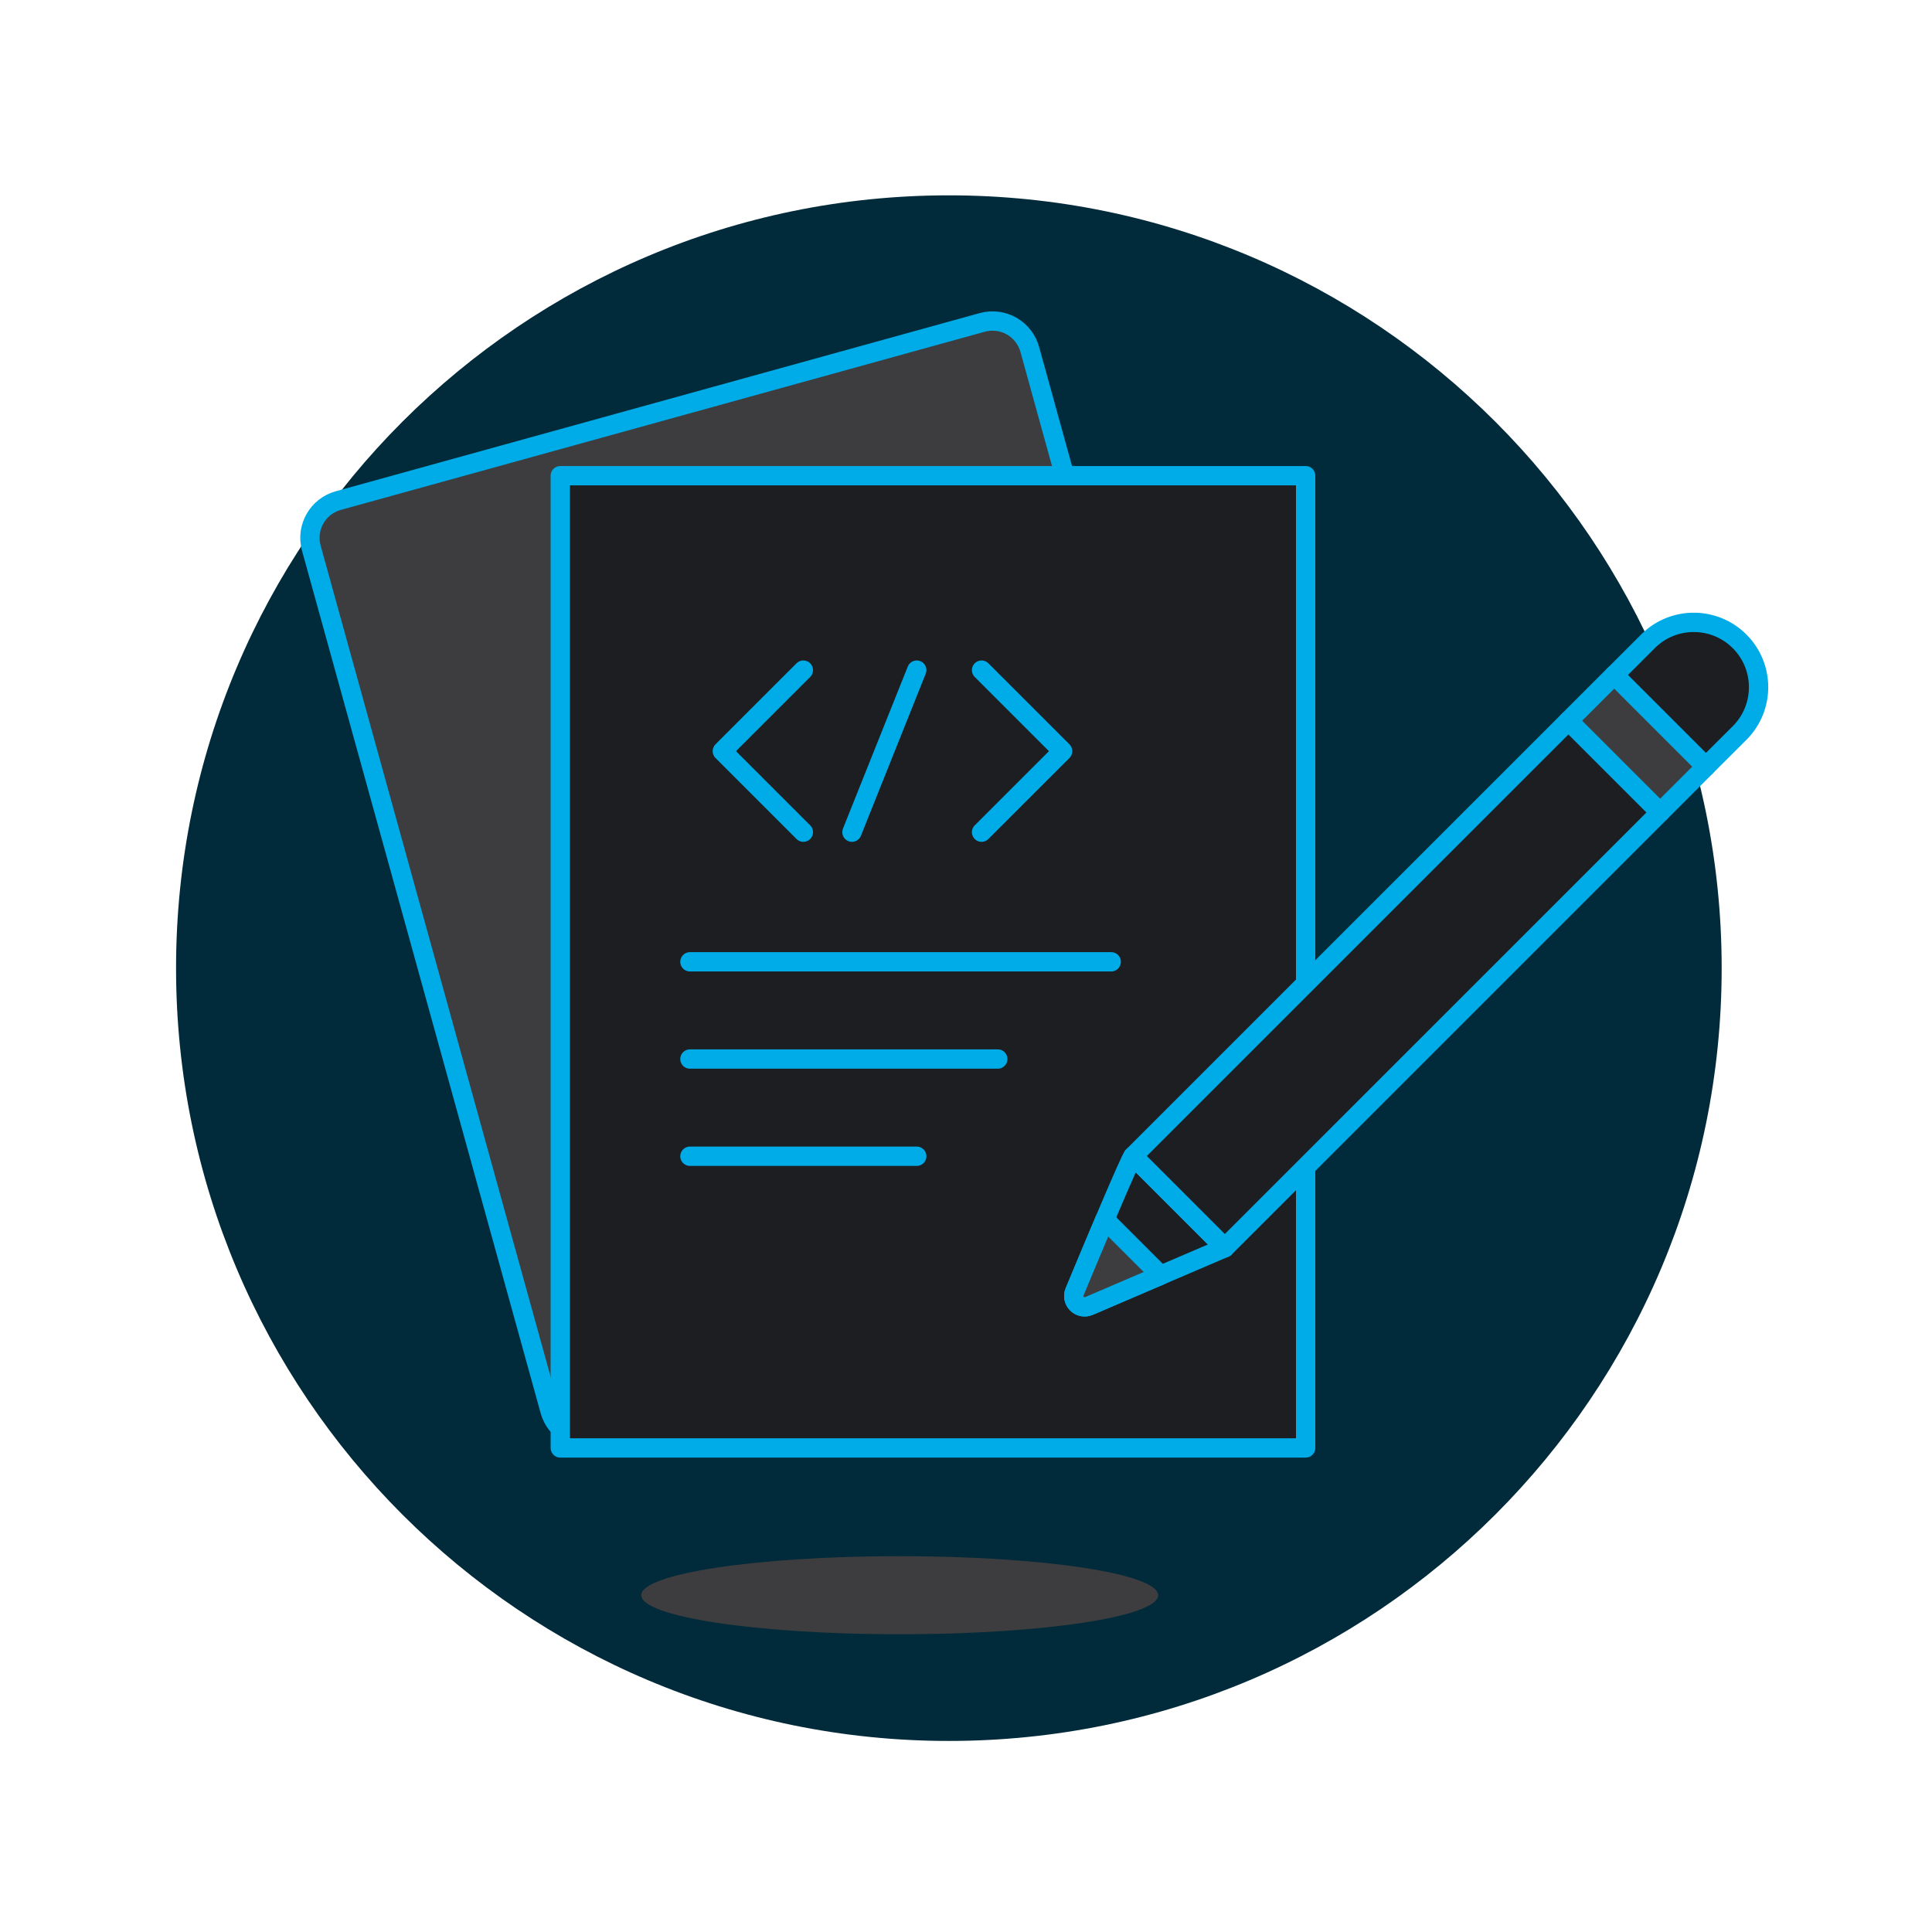
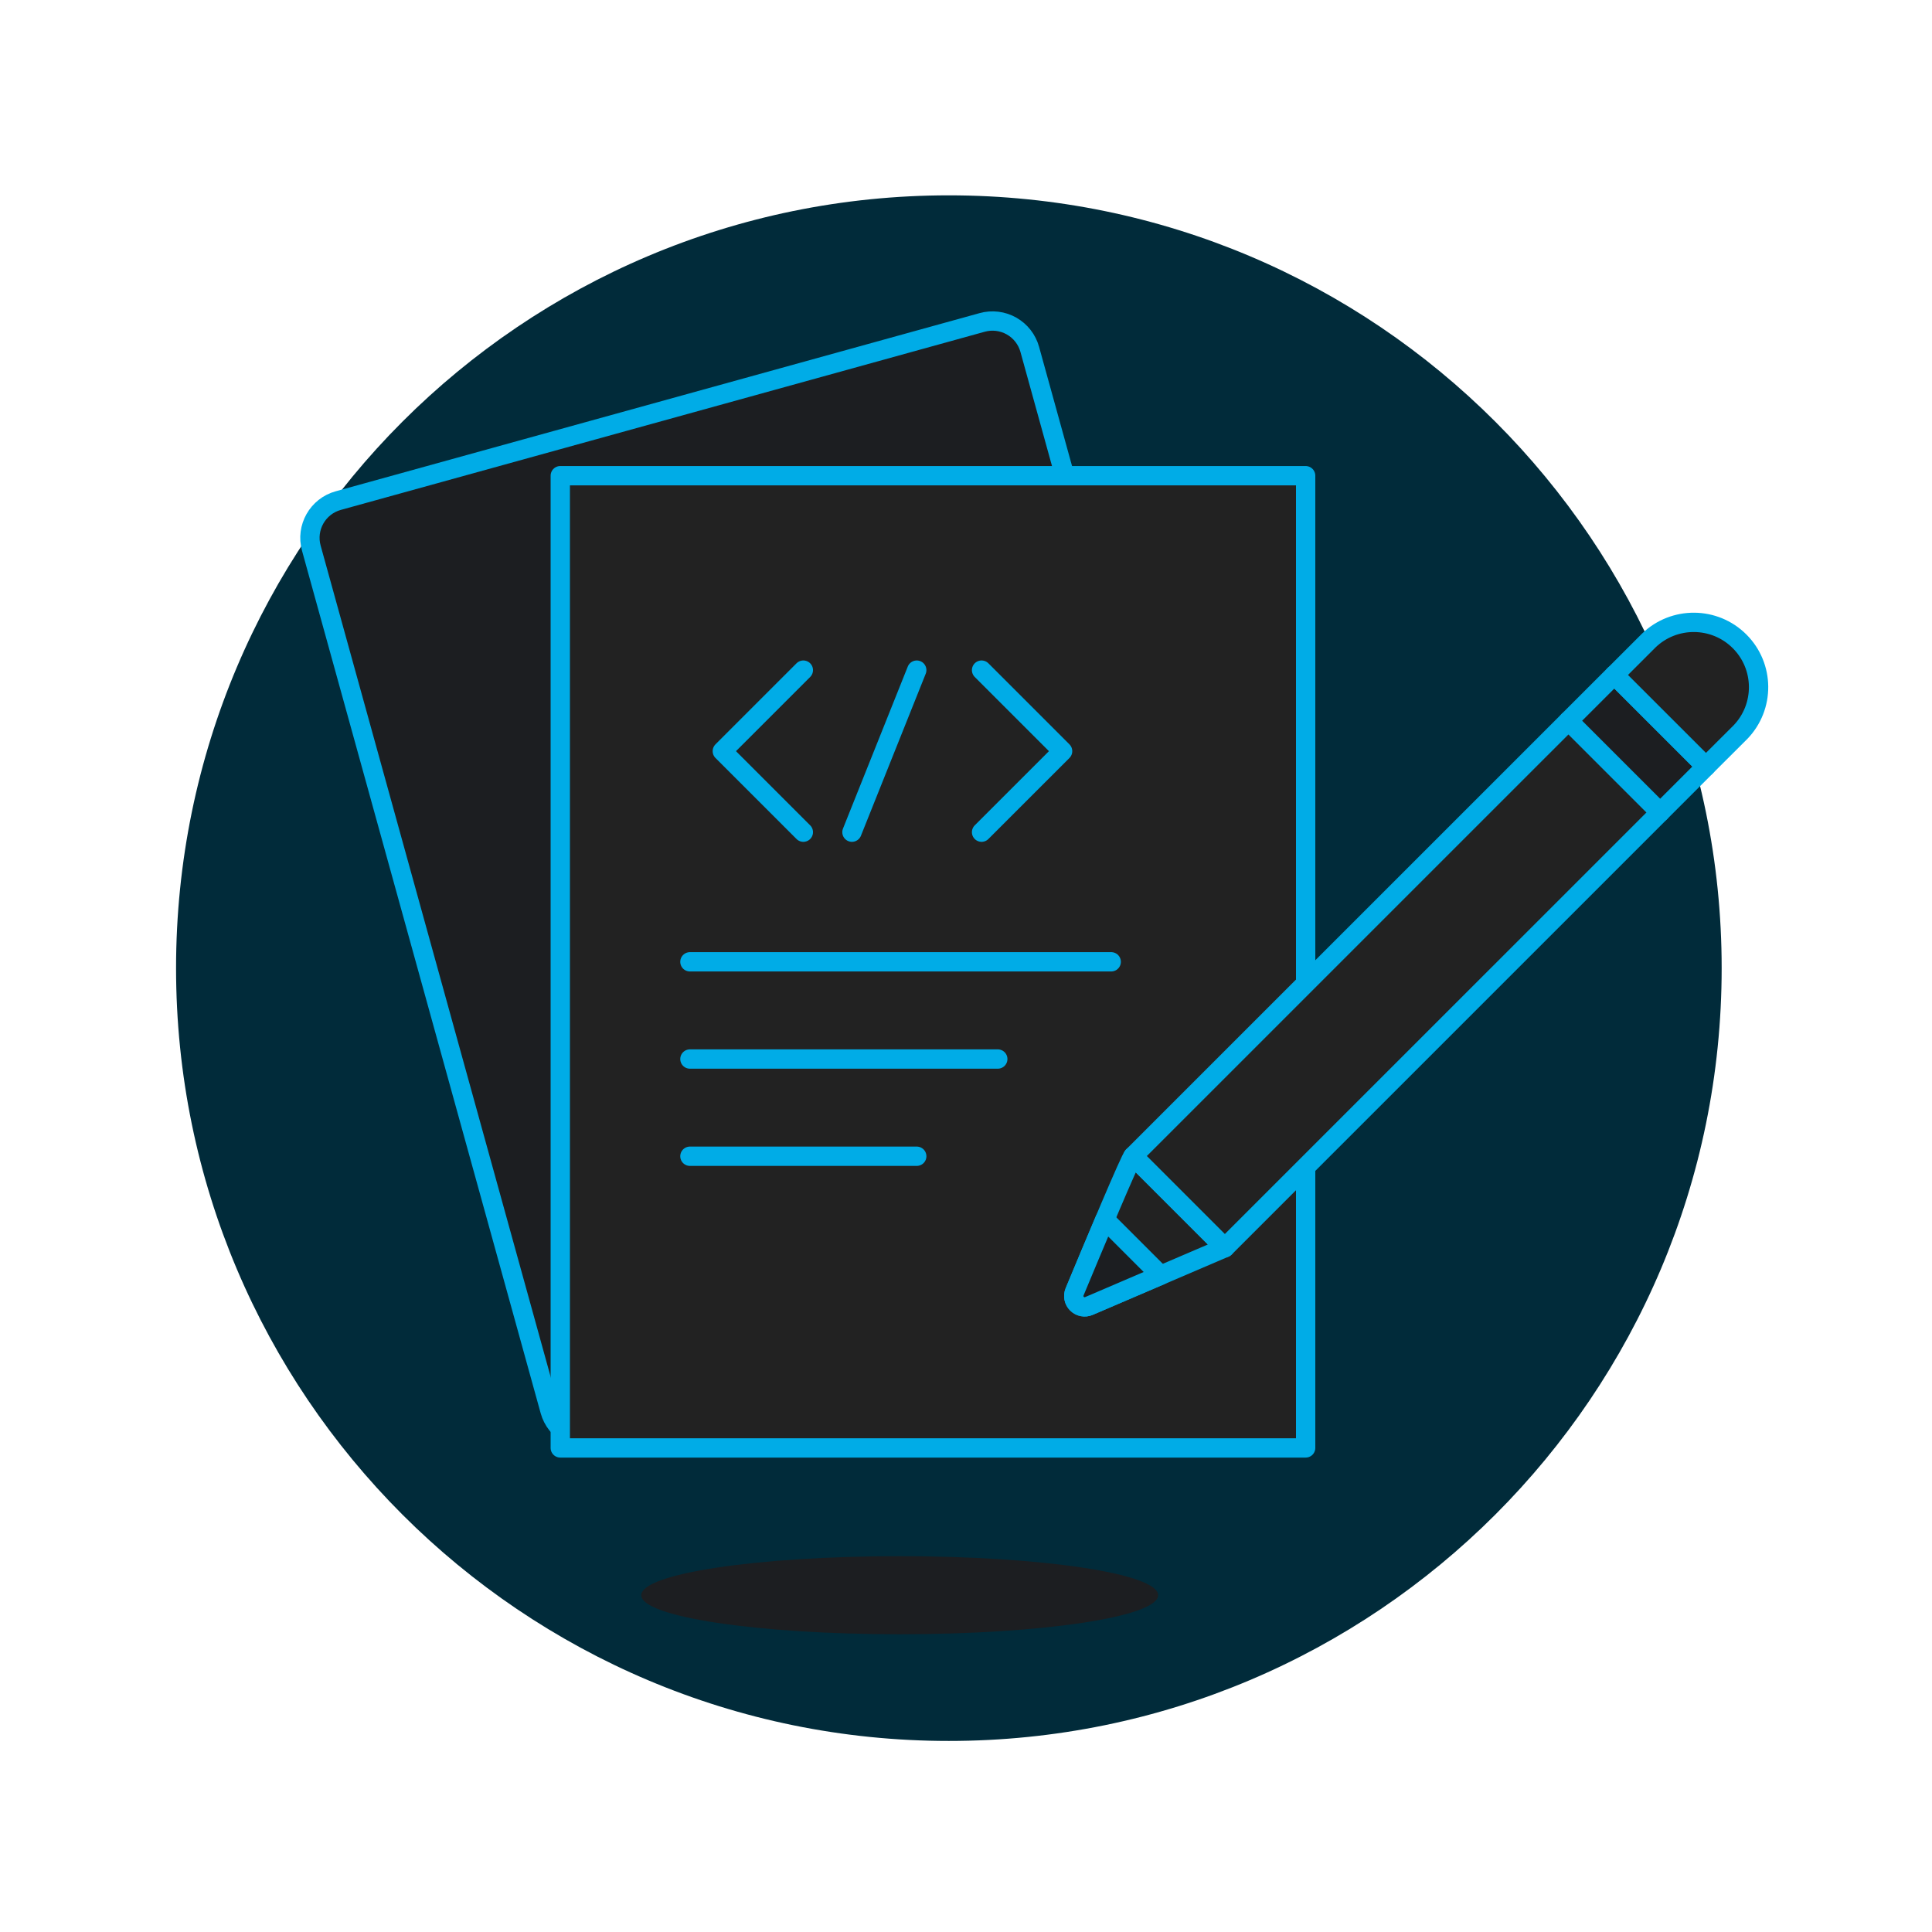
<svg xmlns="http://www.w3.org/2000/svg" version="1.1" viewBox="0 0 200 200" width="200" height="200">
  <g transform="matrix(2,0,0,2,0,0)">
    <path d="M9.113 50.111 A40.000 40.000 0 1 0 89.113 50.111 A40.000 40.000 0 1 0 9.113 50.111 Z" fill="#012b3a" />
-     <path d="M33.192 82.568 A13.377 2.021 0 1 0 59.946 82.568 A13.377 2.021 0 1 0 33.192 82.568 Z" fill="#3d3d3f" />
-     <path d="M66.183,64.656,30.928,74.41a2,2,0,0,1-2.461-1.394L16.114,28.372a2,2,0,0,1,1.394-2.461l33.328-9.222A2,2,0,0,1,53.3,18.083Z" fill="#3d3d3f" stroke="#00ace7" stroke-linecap="round" stroke-linejoin="round" />
-     <path d="M29.000 24.622 L67.580 24.622 L67.580 74.944 L29.000 74.944 Z" fill="#1c1e21" />
+     <path d="M33.192 82.568 A13.377 2.021 0 1 0 59.946 82.568 A13.377 2.021 0 1 0 33.192 82.568 Z" fill="#1c1e21" />
+     <path d="M66.183,64.656,30.928,74.41a2,2,0,0,1-2.461-1.394L16.114,28.372a2,2,0,0,1,1.394-2.461l33.328-9.222A2,2,0,0,1,53.3,18.083Z" fill="#1c1e21" stroke="#00ace7" stroke-linecap="round" stroke-linejoin="round" />
+     <path d="M29.000 24.622 L67.580 24.622 L67.580 74.944 L29.000 74.944 Z" fill="#222222" />
    <path d="M29.000 24.622 L67.580 24.622 L67.580 74.944 L29.000 74.944 Z" fill="none" stroke="#00ace7" stroke-linecap="round" stroke-linejoin="round" />
    <path d="M41.581 34.686L37.387 38.88 41.581 43.073" fill="none" stroke="#00ace7" stroke-linecap="round" stroke-linejoin="round" />
    <path d="M50.806 34.686L55 38.88 50.806 43.073" fill="none" stroke="#00ace7" stroke-linecap="round" stroke-linejoin="round" />
    <path d="M47.451 34.686L44.097 43.073" fill="none" stroke="#00ace7" stroke-linecap="round" stroke-linejoin="round" />
    <path d="M35.71 49.783L57.516 49.783" fill="none" stroke="#00ace7" stroke-linecap="round" stroke-linejoin="round" />
    <path d="M35.71 54.815L51.645 54.815" fill="none" stroke="#00ace7" stroke-linecap="round" stroke-linejoin="round" />
    <path d="M35.71 59.847L47.451 59.847" fill="none" stroke="#00ace7" stroke-linecap="round" stroke-linejoin="round" />
-     <path d="M56.354 47.589H88.224V54.299H56.354z" fill="#1c1e21" transform="translate(-14.85 66.035) rotate(-44.998)" />
-     <path d="M58.65,59.84c-.112.037-2.064,4.7-3.029,7.025a.562.562,0,0,0,.742.732l7.031-3.013Z" fill="#1c1e21" stroke="#00ace7" stroke-linecap="round" stroke-linejoin="round" />
+     <path d="M56.354 47.589H88.224V54.299H56.354z" fill="#222222" transform="translate(-14.85 66.035) rotate(-44.998)" />
+     <path d="M58.65,59.84c-.112.037-2.064,4.7-3.029,7.025a.562.562,0,0,0,.742.732l7.031-3.013Z" fill="#222222" stroke="#00ace7" stroke-linecap="round" stroke-linejoin="round" />
    <path d="M56.354 47.589H88.224V54.299H56.354z" fill="none" stroke="#00ace7" stroke-linecap="round" stroke-linejoin="round" transform="translate(-14.85 66.035) rotate(-44.998)" />
-     <path d="M83.066 35.135H86.421V41.845H83.066z" fill="#3d3d3f" stroke="#00ace7" stroke-linecap="round" stroke-linejoin="round" transform="translate(-2.396 71.197) rotate(-45)" />
-     <path d="M90.081,37.9a3.355,3.355,0,0,0-4.744-4.744l-1.779,1.779L88.3,39.676Z" fill="#1c1e21" stroke="#00ace7" stroke-linecap="round" stroke-linejoin="round" />
-     <path d="M60.073,66.007l-2.884-2.883c-.556,1.311-1.153,2.744-1.568,3.741a.562.562,0,0,0,.742.732Z" fill="#3d3d3f" stroke="#00ace7" stroke-linecap="round" stroke-linejoin="round" />
+     <path d="M83.066 35.135H86.421V41.845H83.066z" fill="#1c1e21" stroke="#00ace7" stroke-linecap="round" stroke-linejoin="round" transform="translate(-2.396 71.197) rotate(-45)" />
+     <path d="M90.081,37.9a3.355,3.355,0,0,0-4.744-4.744l-1.779,1.779L88.3,39.676Z" fill="#222222" stroke="#00ace7" stroke-linecap="round" stroke-linejoin="round" />
+     <path d="M60.073,66.007l-2.884-2.883c-.556,1.311-1.153,2.744-1.568,3.741a.562.562,0,0,0,.742.732Z" fill="#1c1e21" stroke="#00ace7" stroke-linecap="round" stroke-linejoin="round" />
  </g>
</svg>
